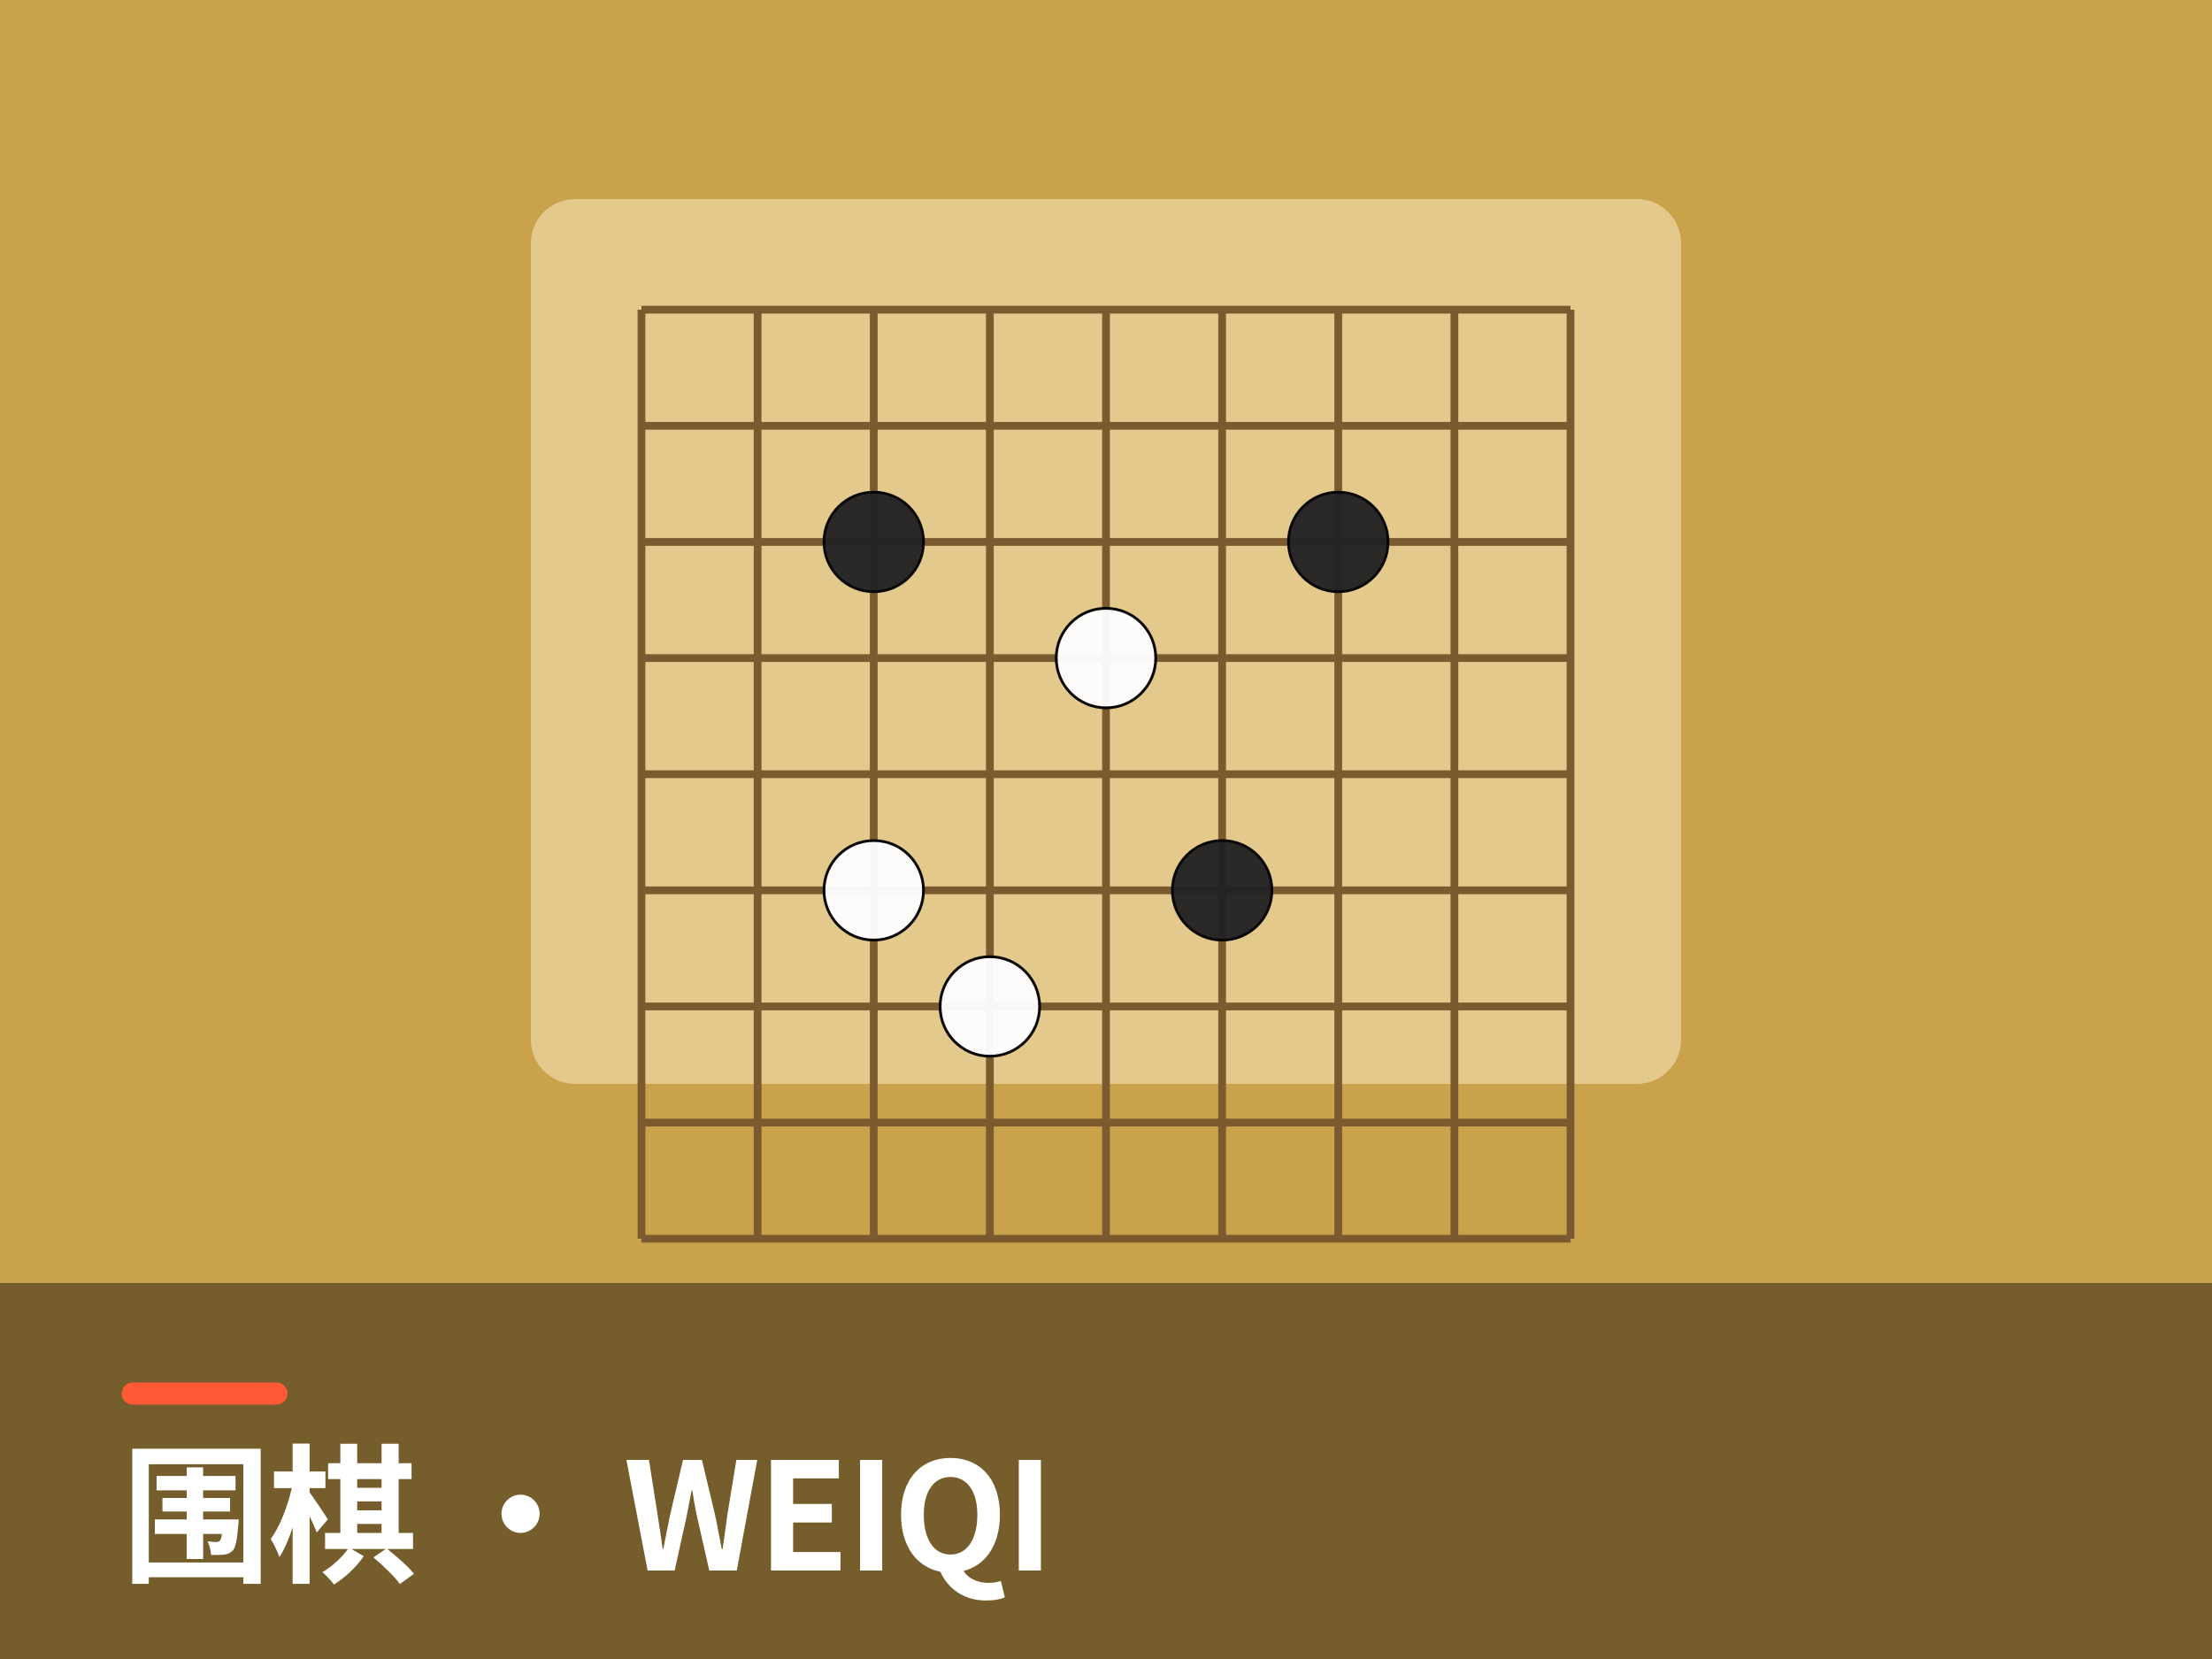
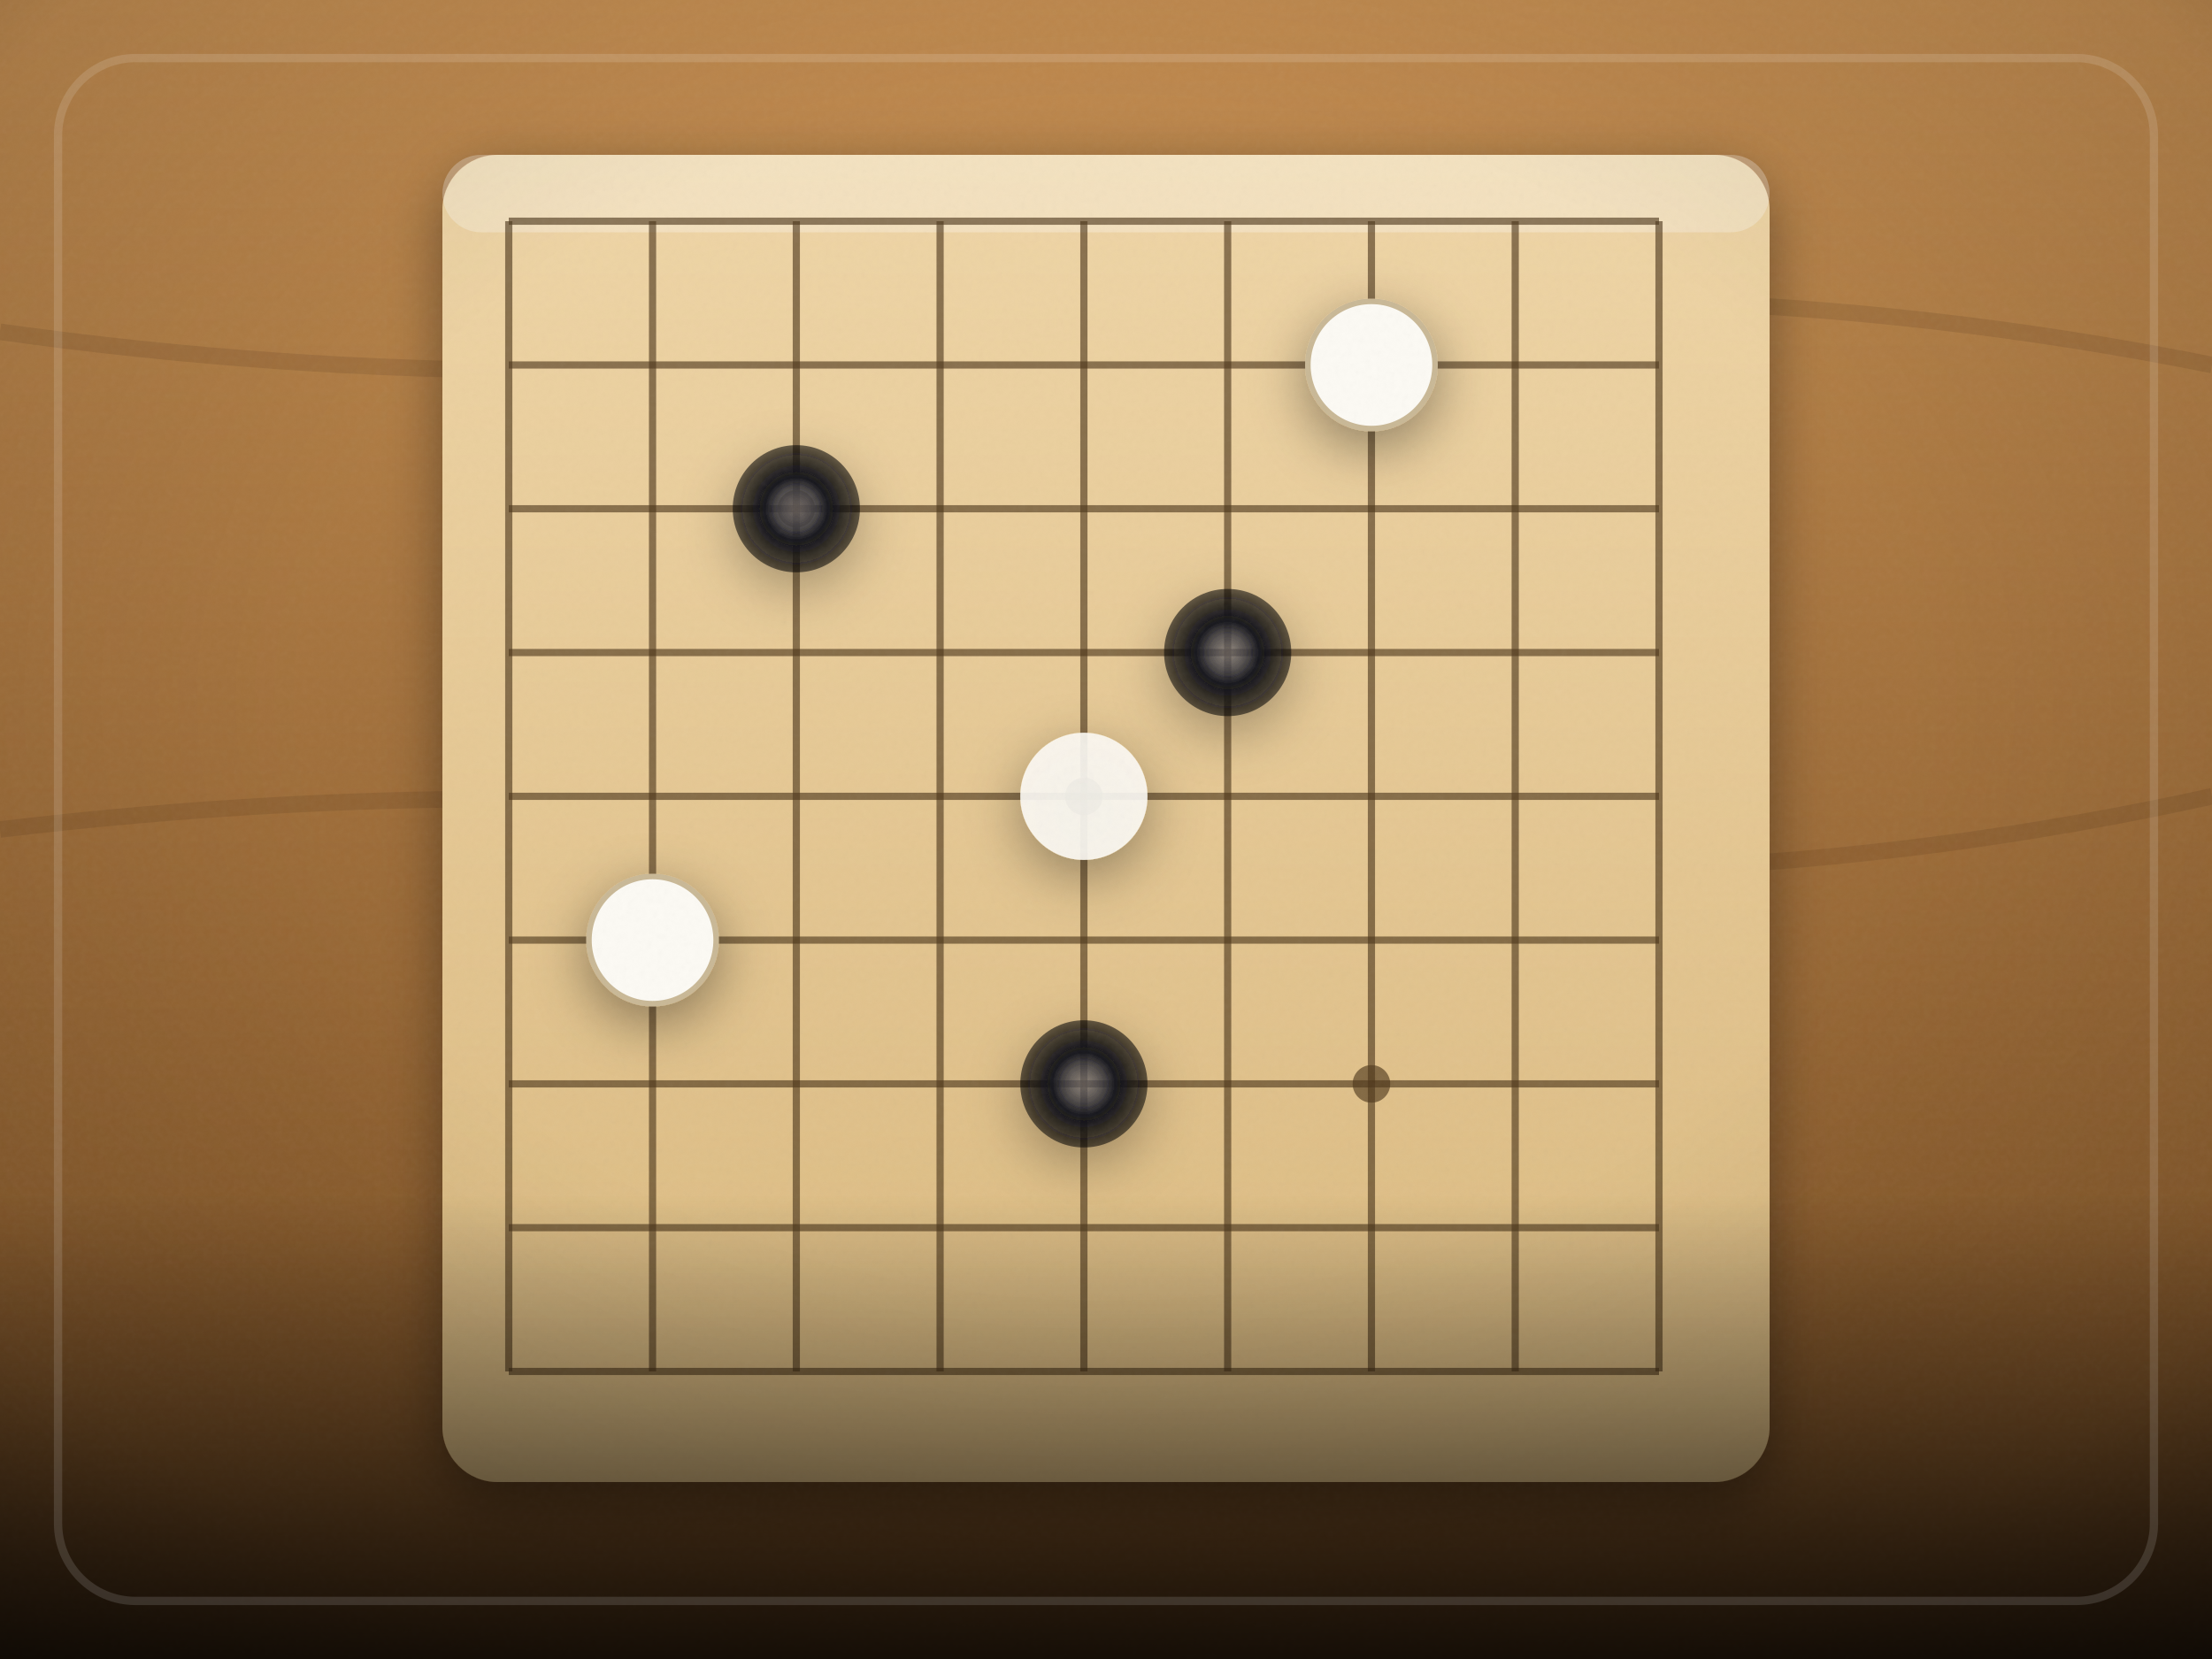
- <svg xmlns="http://www.w3.org/2000/svg" viewBox="0 0 400 300" role="img" aria-label="围棋 · WEIQI 封面">
-   <rect width="400" height="300" fill="#C9A24B" />
-   <rect x="96" y="36" width="208" height="160" rx="8" fill="#E4C98C" />
-   <line x1="116" y1="56" x2="116" y2="224" stroke="#7A5A2E" stroke-width="1.4" />
-   <line x1="116" y1="56" x2="284" y2="56" stroke="#7A5A2E" stroke-width="1.4" />
-   <line x1="137" y1="56" x2="137" y2="224" stroke="#7A5A2E" stroke-width="1.4" />
-   <line x1="116" y1="77" x2="284" y2="77" stroke="#7A5A2E" stroke-width="1.4" />
-   <line x1="158" y1="56" x2="158" y2="224" stroke="#7A5A2E" stroke-width="1.4" />
-   <line x1="116" y1="98" x2="284" y2="98" stroke="#7A5A2E" stroke-width="1.4" />
-   <line x1="179" y1="56" x2="179" y2="224" stroke="#7A5A2E" stroke-width="1.4" />
-   <line x1="116" y1="119" x2="284" y2="119" stroke="#7A5A2E" stroke-width="1.4" />
-   <line x1="200" y1="56" x2="200" y2="224" stroke="#7A5A2E" stroke-width="1.4" />
-   <line x1="116" y1="140" x2="284" y2="140" stroke="#7A5A2E" stroke-width="1.4" />
-   <line x1="221" y1="56" x2="221" y2="224" stroke="#7A5A2E" stroke-width="1.4" />
-   <line x1="116" y1="161" x2="284" y2="161" stroke="#7A5A2E" stroke-width="1.4" />
-   <line x1="242" y1="56" x2="242" y2="224" stroke="#7A5A2E" stroke-width="1.4" />
-   <line x1="116" y1="182" x2="284" y2="182" stroke="#7A5A2E" stroke-width="1.4" />
-   <line x1="263" y1="56" x2="263" y2="224" stroke="#7A5A2E" stroke-width="1.4" />
-   <line x1="116" y1="203" x2="284" y2="203" stroke="#7A5A2E" stroke-width="1.4" />
-   <line x1="284" y1="56" x2="284" y2="224" stroke="#7A5A2E" stroke-width="1.4" />
-   <line x1="116" y1="224" x2="284" y2="224" stroke="#7A5A2E" stroke-width="1.4" />
-   <circle cx="158" cy="98" r="9" fill="#222" stroke="#000" stroke-width="0.5" opacity="0.95" />
-   <circle cx="200" cy="119" r="9" fill="#fff" stroke="#000" stroke-width="0.5" opacity="0.95" />
-   <circle cx="221" cy="161" r="9" fill="#222" stroke="#000" stroke-width="0.5" opacity="0.95" />
-   <circle cx="179" cy="182" r="9" fill="#fff" stroke="#000" stroke-width="0.5" opacity="0.95" />
-   <circle cx="242" cy="98" r="9" fill="#222" stroke="#000" stroke-width="0.5" opacity="0.95" />
-   <circle cx="158" cy="161" r="9" fill="#fff" stroke="#000" stroke-width="0.5" opacity="0.95" />
-   <rect x="0" y="232" width="400" height="68" fill="#000" opacity="0.42" />
-   <rect x="22" y="250" width="30" height="4" rx="2" fill="#FF5A36" />
-   <text x="22" y="284" font-family="system-ui,-apple-system,'Segoe UI','Noto Sans CJK SC','PingFang SC',sans-serif" font-size="27" font-weight="800" fill="#ffffff" letter-spacing="-0.5">围棋 · WEIQI</text>
+ <svg xmlns="http://www.w3.org/2000/svg" viewBox="0 0 400 300" role="img" aria-label="FLUID 围棋 封面">
+   <defs>
+     <linearGradient id="bg" x1="0" y1="0" x2="0" y2="1">
+       <stop offset="0" stop-color="#3A2416" />
+       <stop offset="1" stop-color="#A9743C" />
+     </linearGradient>
+     <radialGradient id="gl" cx="0.5" cy="0.36" r="0.62">
+       <stop offset="0" stop-color="#fff" stop-opacity="0.2" />
+       <stop offset="1" stop-color="#fff" stop-opacity="0" />
+     </radialGradient>
+     <radialGradient id="vg" cx="0.5" cy="0.42" r="0.8">
+       <stop offset="0.45" stop-color="#000" stop-opacity="0" />
+       <stop offset="0.78" stop-color="#000" stop-opacity="0.12" />
+       <stop offset="1" stop-color="#000" stop-opacity="0.4" />
+     </radialGradient>
+     <linearGradient id="sc" x1="0" y1="0" x2="0" y2="1">
+       <stop offset="0" stop-color="#000" stop-opacity="0" />
+       <stop offset="0.45" stop-color="#000" stop-opacity="0.34" />
+       <stop offset="1" stop-color="#000" stop-opacity="0.8" />
+     </linearGradient>
+     <filter id="nz" x="0" y="0" width="100%" height="100%">
+       <feTurbulence type="fractalNoise" baseFrequency="0.9" numOctaves="3" stitchTiles="stitch" />
+       <feColorMatrix type="saturate" values="0" />
+     </filter>
+     <linearGradient id="wood" x1="0" y1="0" x2="0" y2="1">
+       <stop offset="0" stop-color="#C08A4E" />
+       <stop offset="1" stop-color="#7A4E22" />
+     </linearGradient>
+     <linearGradient id="board" x1="0" y1="0" x2="0" y2="1">
+       <stop offset="0" stop-color="#EFD5A6" />
+       <stop offset="1" stop-color="#D9B87E" />
+     </linearGradient>
+     <radialGradient id="st1" cx="0.5" cy="0.5" r="0.5">
+       <stop offset="0" stop-color="#6E6E78" stop-opacity="0.5" />
+       <stop offset="0.5" stop-color="#15151B" />
+       <stop offset="1" stop-color="#000" stop-opacity="0.55" />
+     </radialGradient>
+     <filter id="sh" x="-50%" y="-50%" width="200%" height="200%">
+       <feDropShadow dx="0" dy="3" stdDeviation="5" flood-color="#000" flood-opacity="0.4" />
+     </filter>
+   </defs>
+   <rect width="400" height="300" fill="url(#bg)" />
+   <rect width="400" height="300" fill="url(#gl)" />
+   <rect width="400" height="300" fill="url(#wood)" />
+   <g opacity="0.14" stroke="#3E2712" stroke-width="3" fill="none">
+     <path d="M0 60 q100 14 200 0 t200 6" />
+     <path d="M0 150 q100 -12 200 2 t200 -8" />
+   </g>
+   <rect x="80" y="28" width="240" height="240" rx="10" fill="url(#board)" filter="url(#sh)" />
+   <rect x="80" y="28" width="240" height="14" rx="7" fill="#fff" opacity="0.28" />
+   <path d="M92 40 H300" stroke="#4A3418" stroke-width="1.3" opacity="0.62" />
+   <path d="M92 40 V248" stroke="#4A3418" stroke-width="1.3" opacity="0.62" />
+   <path d="M92 66 H300" stroke="#4A3418" stroke-width="1.3" opacity="0.62" />
+   <path d="M118 40 V248" stroke="#4A3418" stroke-width="1.3" opacity="0.62" />
+   <path d="M92 92 H300" stroke="#4A3418" stroke-width="1.3" opacity="0.62" />
+   <path d="M144 40 V248" stroke="#4A3418" stroke-width="1.3" opacity="0.62" />
+   <path d="M92 118 H300" stroke="#4A3418" stroke-width="1.3" opacity="0.62" />
+   <path d="M170 40 V248" stroke="#4A3418" stroke-width="1.3" opacity="0.62" />
+   <path d="M92 144 H300" stroke="#4A3418" stroke-width="1.3" opacity="0.62" />
+   <path d="M196 40 V248" stroke="#4A3418" stroke-width="1.3" opacity="0.62" />
+   <path d="M92 170 H300" stroke="#4A3418" stroke-width="1.3" opacity="0.62" />
+   <path d="M222 40 V248" stroke="#4A3418" stroke-width="1.3" opacity="0.62" />
+   <path d="M92 196 H300" stroke="#4A3418" stroke-width="1.3" opacity="0.62" />
+   <path d="M248 40 V248" stroke="#4A3418" stroke-width="1.3" opacity="0.62" />
+   <path d="M92 222 H300" stroke="#4A3418" stroke-width="1.3" opacity="0.62" />
+   <path d="M274 40 V248" stroke="#4A3418" stroke-width="1.3" opacity="0.62" />
+   <path d="M92 248 H300" stroke="#4A3418" stroke-width="1.3" opacity="0.62" />
+   <path d="M300 40 V248" stroke="#4A3418" stroke-width="1.3" opacity="0.62" />
+   <circle cx="144" cy="92" r="3.4" fill="#4A3418" opacity="0.62" />
+   <circle cx="248" cy="196" r="3.4" fill="#4A3418" opacity="0.62" />
+   <circle cx="196" cy="144" r="3.4" fill="#4A3418" opacity="0.62" />
+   <g filter="url(#sh)">
+     <circle cx="144" cy="92" r="11.5" fill="url(#st1)" />
+     <circle cx="222" cy="118" r="11.5" fill="url(#st1)" />
+     <circle cx="196" cy="196" r="11.5" fill="url(#st1)" />
+   </g>
+   <g filter="url(#sh)">
+     <circle cx="248" cy="66" r="11.5" fill="#FCFAF4" />
+     <circle cx="248" cy="66" r="11.5" fill="none" stroke="#C9B896" stroke-width="1" />
+     <circle cx="118" cy="170" r="11.5" fill="#FCFAF4" />
+     <circle cx="118" cy="170" r="11.5" fill="none" stroke="#C9B896" stroke-width="1" />
+     <circle cx="196" cy="144" r="11.5" fill="#FCFAF4" opacity="0.9" />
+   </g>
+   <rect width="400" height="300" fill="url(#vg)" />
+   <rect width="400" height="300" filter="url(#nz)" opacity="0.05" style="mix-blend-mode:normal" />
+   <rect y="216" width="400" height="84" fill="url(#sc)" />
+   <rect x="10.5" y="10.5" width="379" height="279" rx="14" fill="none" stroke="#fff" stroke-opacity="0.13" stroke-width="1.5" />
</svg>
